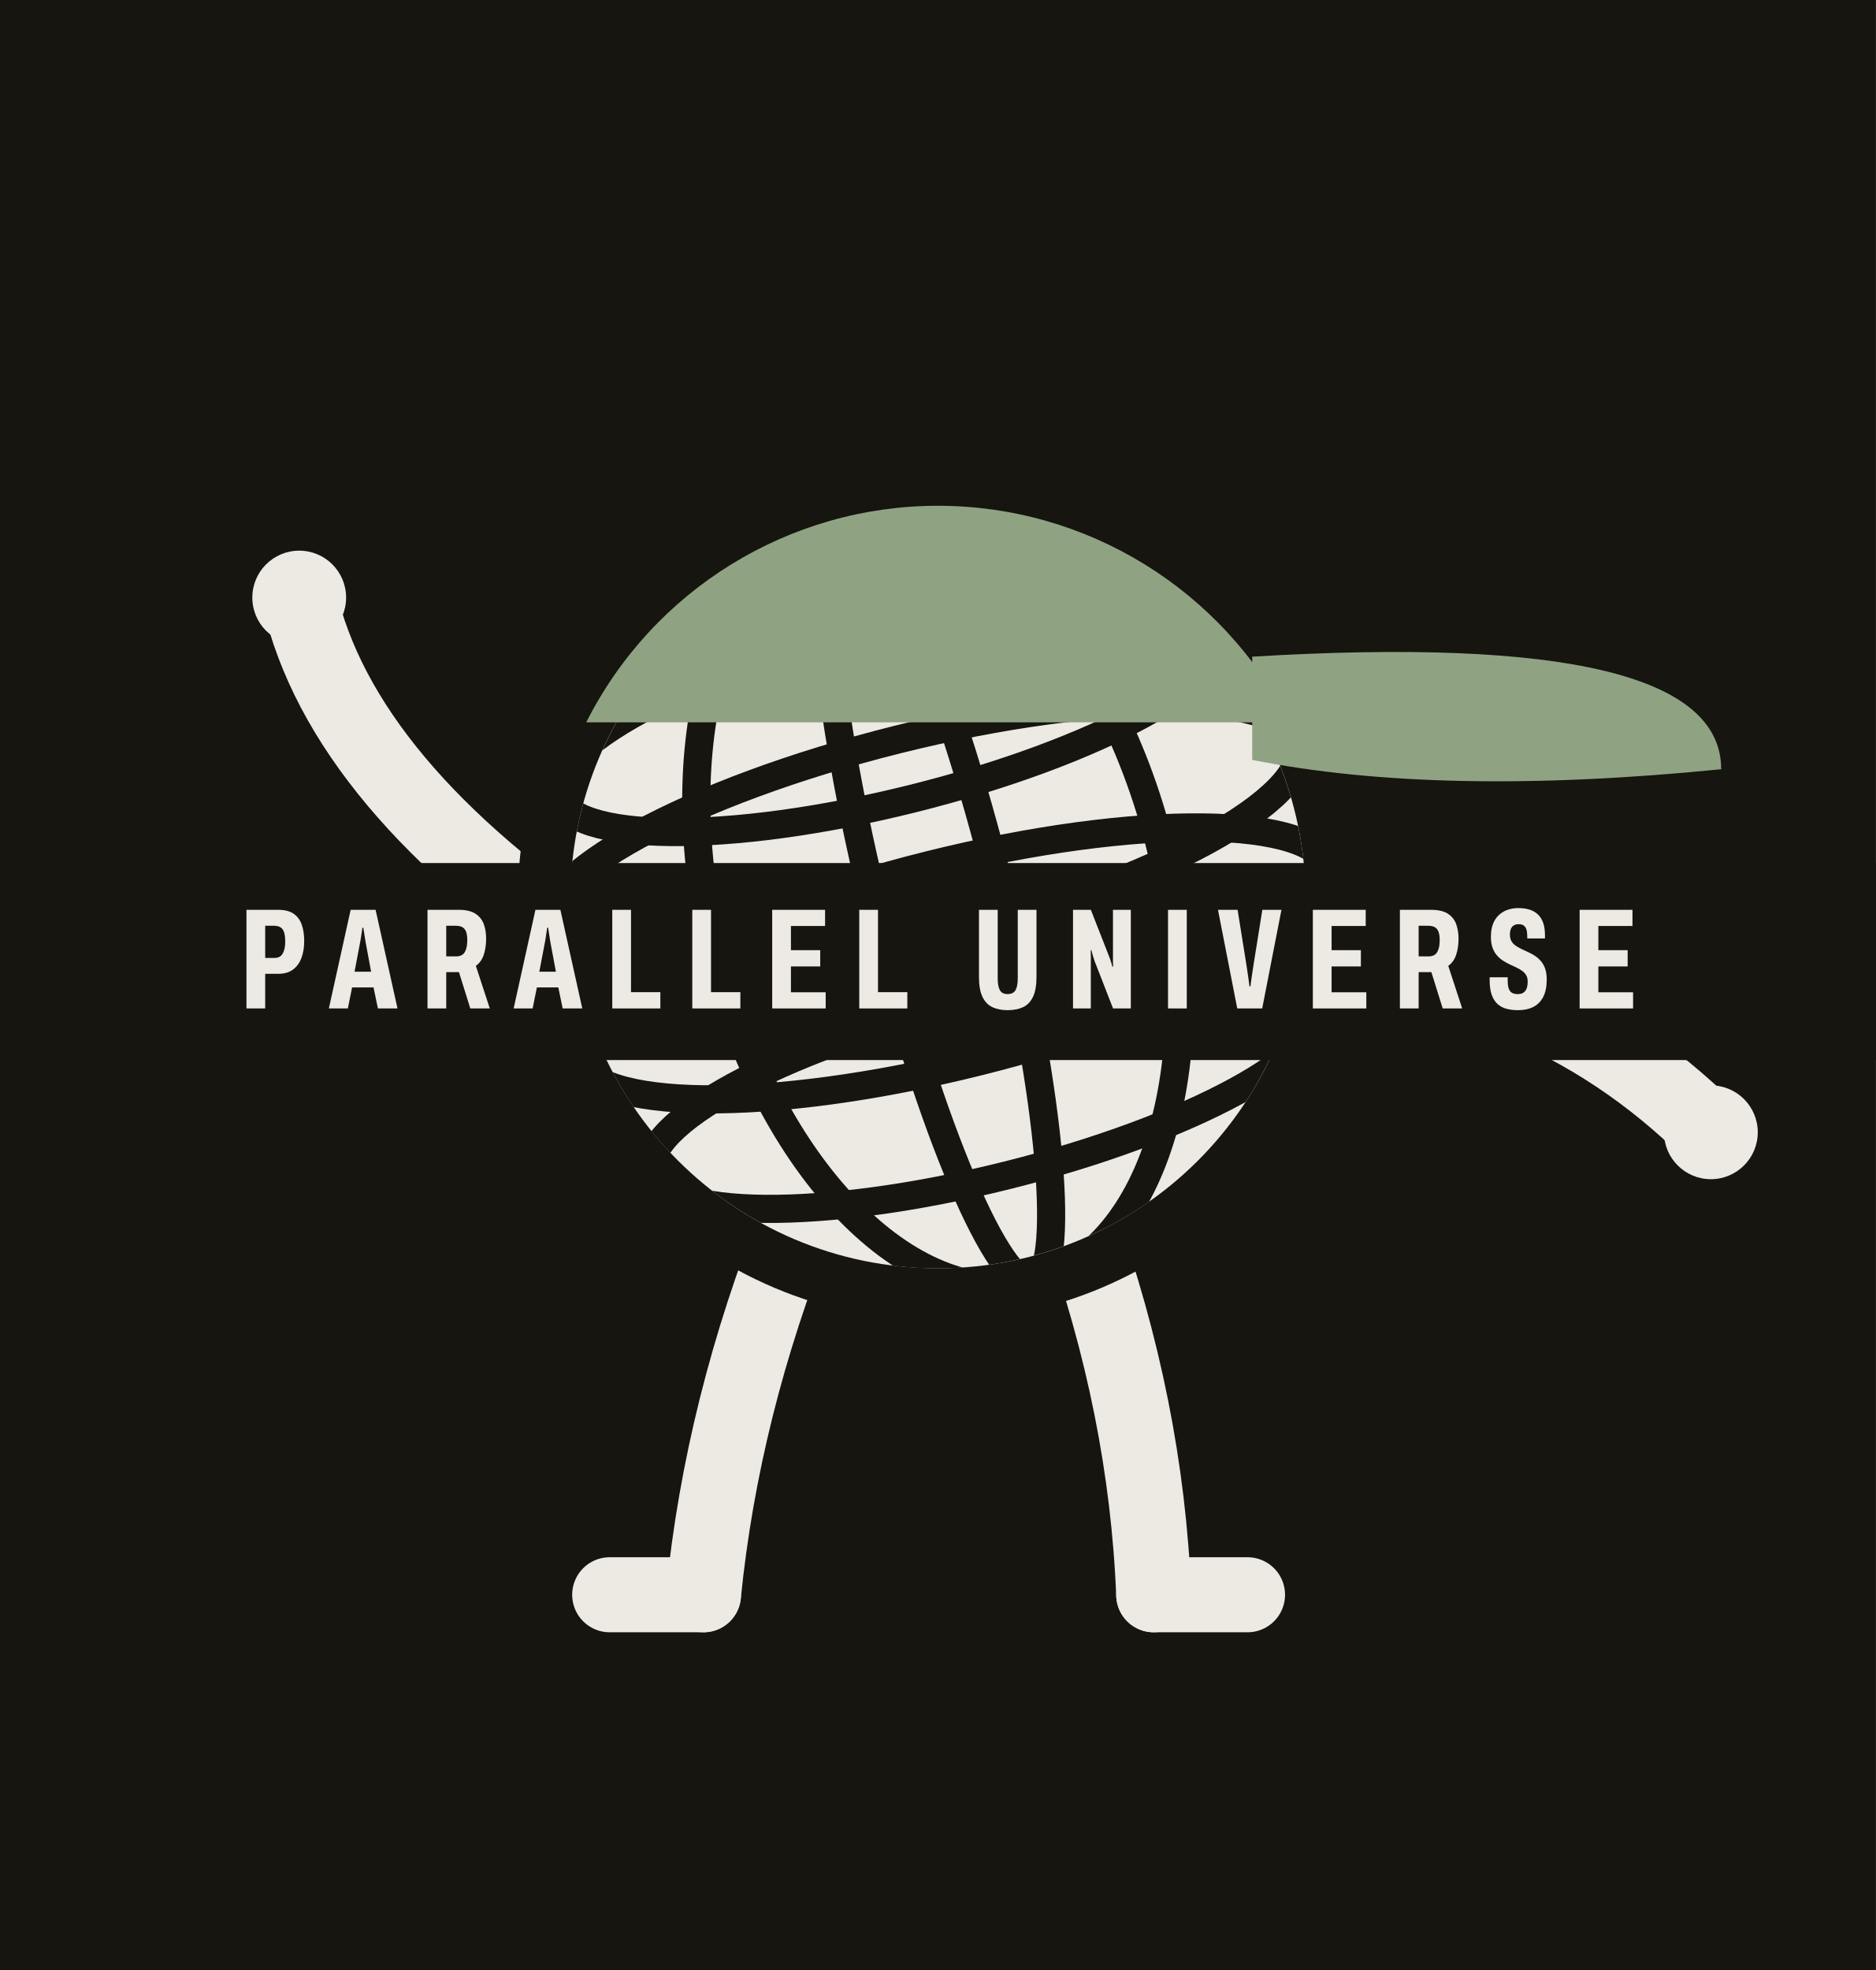
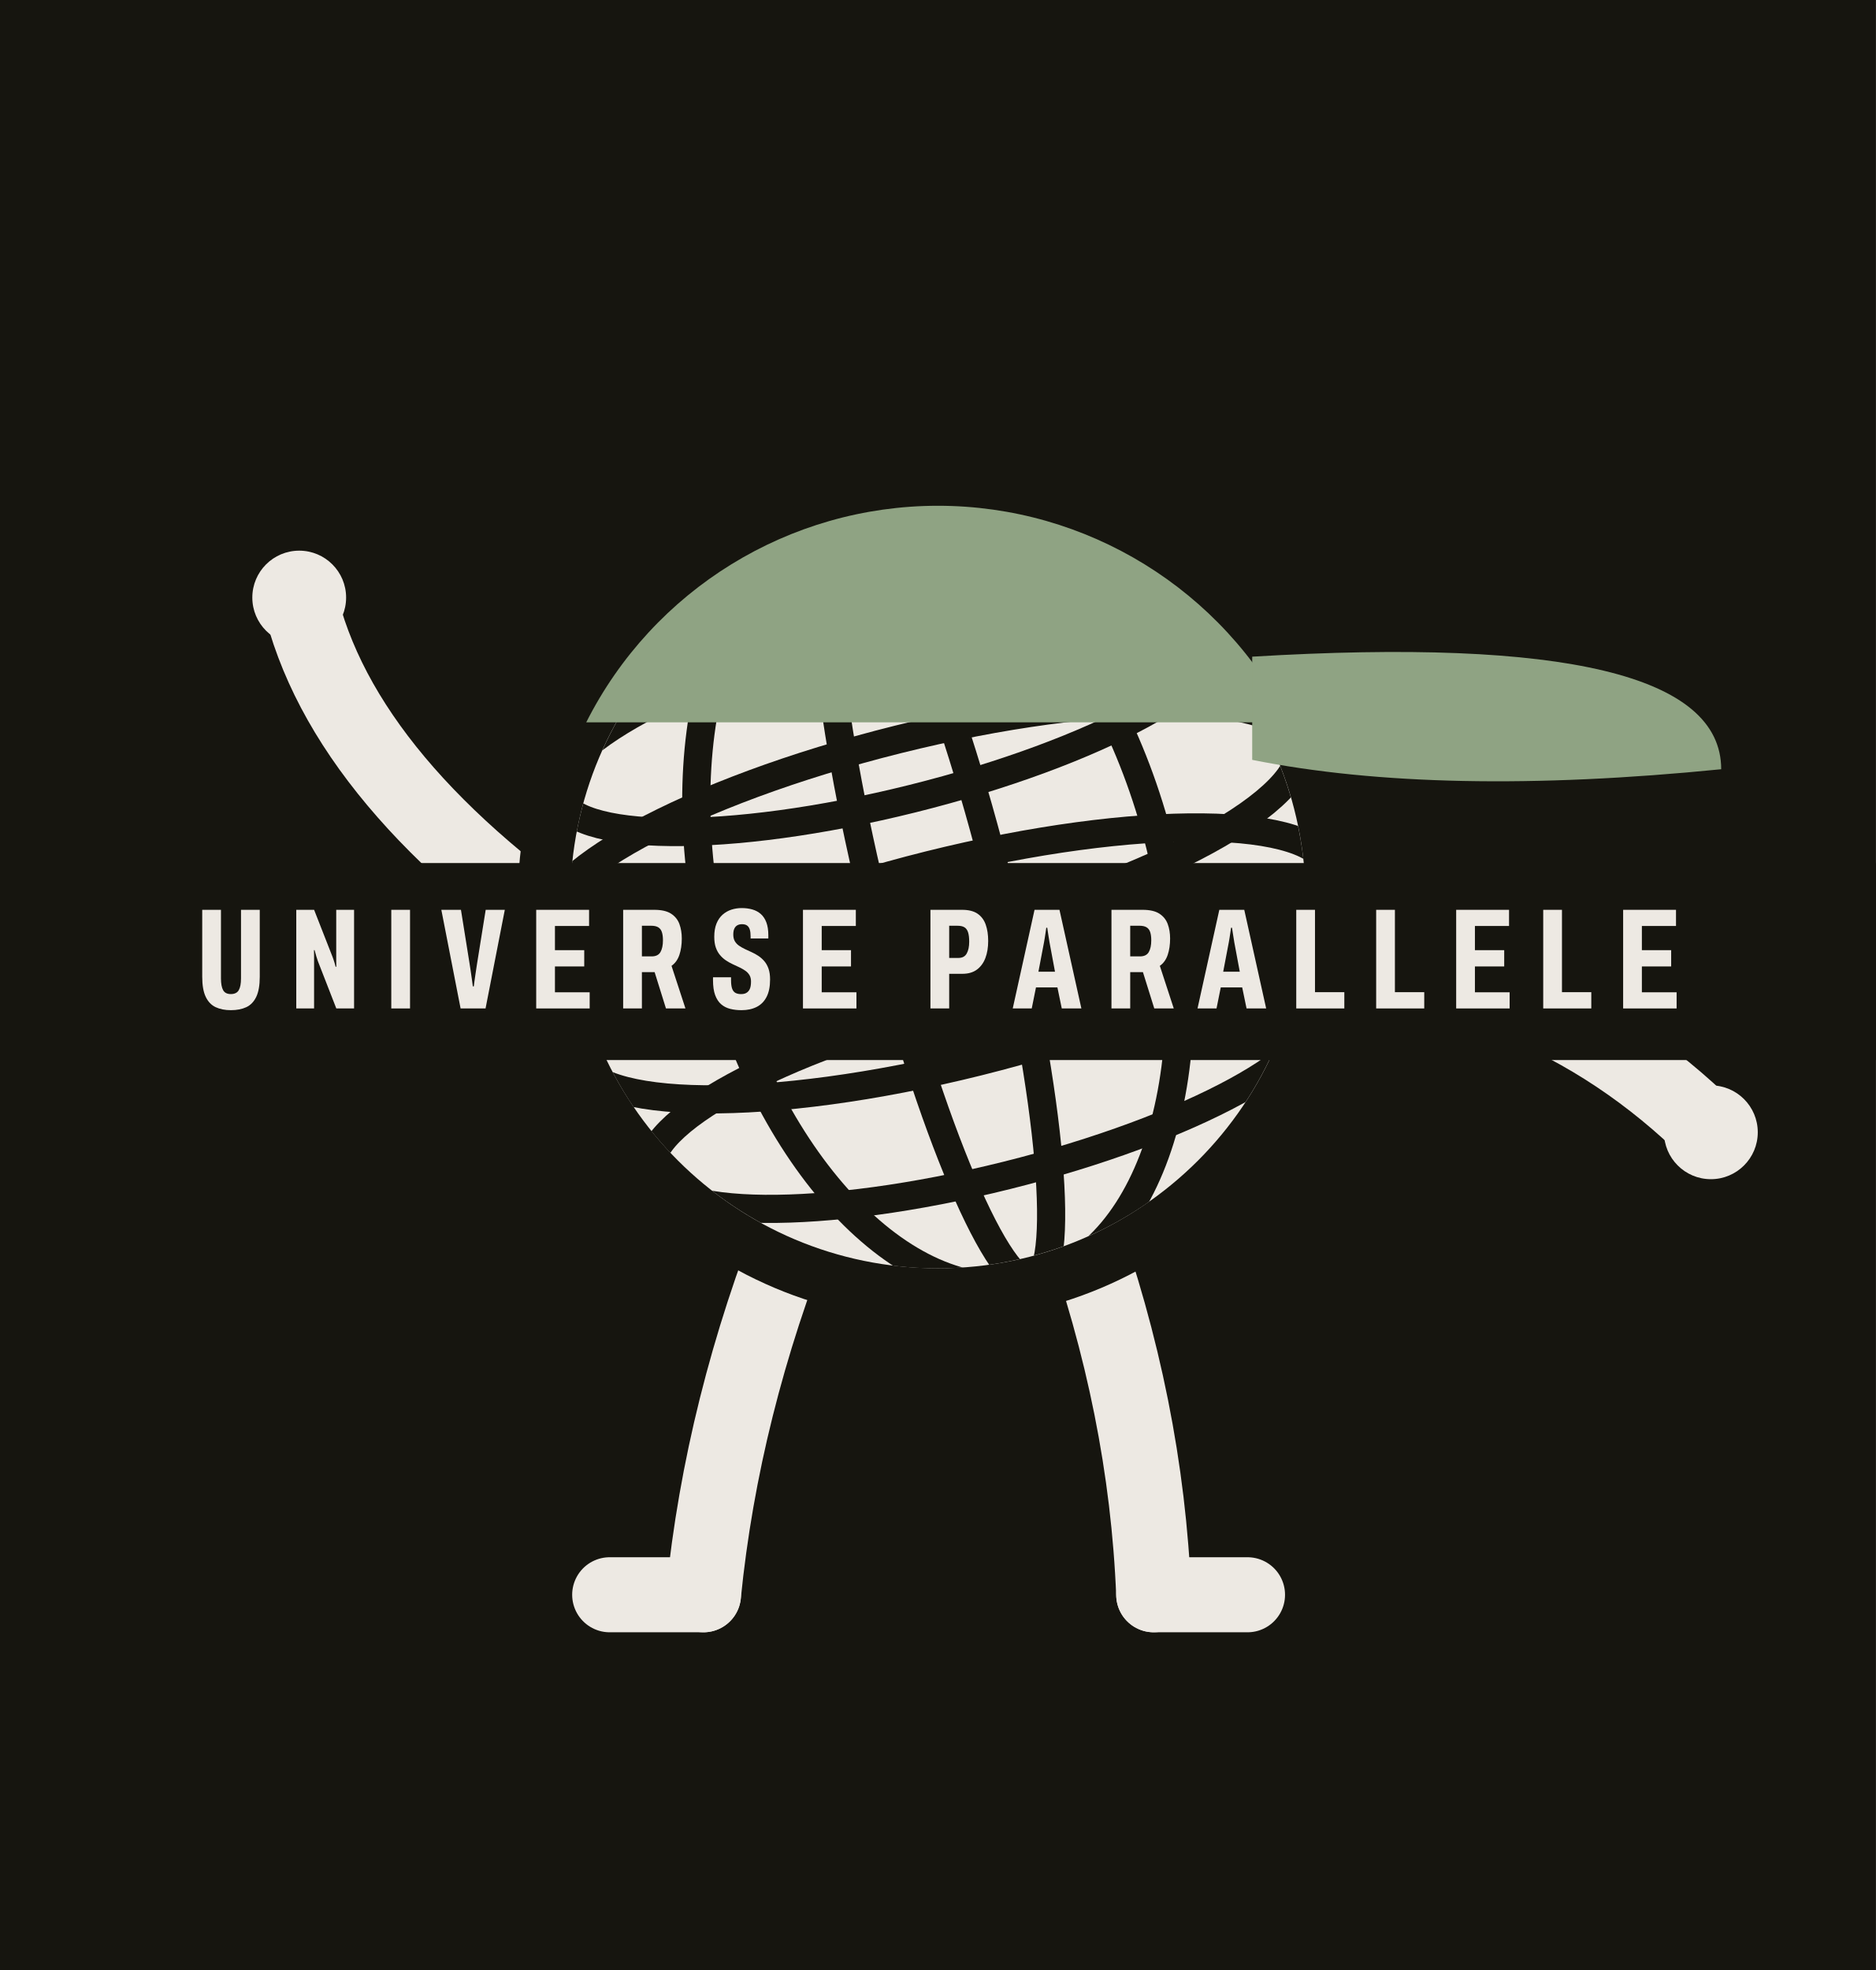
- <svg xmlns="http://www.w3.org/2000/svg" viewBox="0 0 200 210" width="200" height="210" role="img" aria-label="Parallel Universe">
+ <svg xmlns="http://www.w3.org/2000/svg" viewBox="0 0 200 210" width="200" height="210" role="img" aria-label="Universe Parallele">
  <rect width="200" height="210" fill="#16150F" />
  <path d="M64.0,102.0 Q36.5,83.7 31.9,63.7" fill="none" stroke="#EDE9E3" stroke-width="8" stroke-linecap="round" />
  <circle cx="31.9" cy="63.7" r="5.0" fill="#EDE9E3" stroke="none" />
  <path d="M136.0,102.0 Q163.5,102.0 182.4,120.7" fill="none" stroke="#EDE9E3" stroke-width="8" stroke-linecap="round" />
  <circle cx="182.4" cy="120.7" r="5.0" fill="#EDE9E3" stroke="none" />
  <path d="M85,130.0 Q77.0,150.0 75.0,170.0" fill="none" stroke="#EDE9E3" stroke-width="8" stroke-linecap="round" />
  <path d="M75.0,170.0 l-10,0" fill="none" stroke="#EDE9E3" stroke-width="8" stroke-linecap="round" />
  <path d="M115,130.0 Q122.2,150.0 123.0,170.0" fill="none" stroke="#EDE9E3" stroke-width="8" stroke-linecap="round" />
  <path d="M123.0,170.0 l10,0" fill="none" stroke="#EDE9E3" stroke-width="8" stroke-linecap="round" />
  <defs>
    <clipPath id="g">
      <circle cx="100" cy="96" r="39.2" />
    </clipPath>
  </defs>
  <circle cx="100" cy="96" r="42" fill="#EDE9E3" stroke="#16150F" stroke-width="5.6" />
  <g clip-path="url(#g)" transform="rotate(-14 100 96)">
    <ellipse cx="100" cy="75.3" rx="36.6" ry="9.5" fill="none" stroke="#16150F" stroke-width="3.0" />
    <ellipse cx="100" cy="89.1" rx="41.4" ry="10.8" fill="none" stroke="#16150F" stroke-width="3.0" />
    <ellipse cx="100" cy="102.9" rx="41.4" ry="10.8" fill="none" stroke="#16150F" stroke-width="3.0" />
    <ellipse cx="100" cy="116.7" rx="36.6" ry="9.5" fill="none" stroke="#16150F" stroke-width="3.0" />
    <ellipse cx="100" cy="96" rx="6.7" ry="42" fill="none" stroke="#16150F" stroke-width="3.0" />
    <ellipse cx="100" cy="96" rx="24.4" ry="42" fill="none" stroke="#16150F" stroke-width="3.0" />
    <ellipse cx="100" cy="96" rx="42.0" ry="42" fill="none" stroke="#16150F" stroke-width="3.0" />
  </g>
  <g fill="#8FA383" stroke="none">
    <path d="M62.5,77 A42,42 0 0 1 137.5,77 Z" />
    <path d="M133.5,70 Q183.5,67 183.5,82 Q153.5,85 133.5,81 Z" />
  </g>
  <rect x="0" y="92" width="200" height="21" fill="#16150F" />
  <g fill="#EDE9E3" stroke="none">
-     <path transform="translate(25.52 107.50) scale(0.0153 -0.0153)" d="M49.4 0.0V687.2H269.7Q338.6 687.2 378.1 659.9Q417.6 632.6 434.7 583.7Q451.8 534.8 451.8 470.3Q451.8 403.0 432.4 351.6Q413.0 300.3 373.4 270.8Q333.8 241.4 272.2 241.4H180.0V0.0ZM180.0 352.0H245.1Q285.1 352.0 302.3 383.0Q319.5 414.0 319.5 465.1Q319.5 505.0 311.9 529.5Q304.3 554.1 286.9 565.1Q269.5 576.1 238.9 576.1H180.0Z" />
-     <path transform="translate(35.06 107.50) scale(0.0153 -0.0153)" d="M0.0 0.0 151.9 687.2H325.7L478.3 0.0H341.7L311.3 146.4H161.9L132.4 0.0ZM179.0 256.1H294.4L256.2 461.0Q255.2 467.7 253.3 479.5Q251.4 491.4 249.0 506.0Q246.6 520.6 244.5 535.2Q242.4 549.7 240.4 562.4H233.7Q231.7 547.3 228.8 528.1Q226.0 508.9 223.1 490.7Q220.2 472.5 218.0 461.0Z" />
-     <path transform="translate(44.82 107.50) scale(0.0153 -0.0153)" d="M49.4 0.0V687.2H266.3Q341.7 687.2 383.2 660.4Q424.6 633.6 441.3 588.3Q458.0 543.0 458.0 487.2Q458.0 423.0 441.2 373.2Q424.3 323.3 386.4 296.9L483.5 0.0H347.7L268.7 252.9H180.0V0.0ZM180.0 362.7H247.8Q292.1 362.7 309.4 392.9Q326.7 423.1 326.7 474.7Q326.7 509.2 319.3 531.8Q311.9 554.3 294.1 565.3Q276.3 576.3 243.1 576.3H180.0Z" />
-     <path transform="translate(54.76 107.50) scale(0.0153 -0.0153)" d="M0.0 0.0 151.9 687.2H325.7L478.3 0.0H341.7L311.3 146.4H161.9L132.4 0.0ZM179.0 256.1H294.4L256.2 461.0Q255.2 467.7 253.3 479.5Q251.4 491.4 249.0 506.0Q246.6 520.6 244.5 535.2Q242.4 549.7 240.4 562.4H233.7Q231.7 547.3 228.8 528.1Q226.0 508.9 223.1 490.7Q220.2 472.5 218.0 461.0Z" />
-     <path transform="translate(64.52 107.50) scale(0.0153 -0.0153)" d="M49.4 0.0V687.2H180.0V113.4H384.4V0.0Z" />
-     <path transform="translate(73.05 107.50) scale(0.0153 -0.0153)" d="M49.4 0.0V687.2H180.0V113.4H384.4V0.0Z" />
-     <path transform="translate(81.57 107.50) scale(0.0153 -0.0153)" d="M49.4 0.0V687.2H417.8V574.6H180.0V406.1H384.1V292.7H180.0V112.6H422.0V0.0Z" />
-     <path transform="translate(90.85 107.50) scale(0.0153 -0.0153)" d="M49.4 0.0V687.2H180.0V113.4H384.4V0.0Z" />
-     <path transform="translate(103.69 107.50) scale(0.0153 -0.0153)" d="M244.2 -12.0Q182.7 -12.0 138.0 8.9Q93.3 29.9 68.8 80.9Q44.4 132.0 44.4 220.6V687.2H175.0V209.8Q175.0 154.5 190.1 127.3Q205.3 100.2 243.7 100.2Q283.2 100.2 299.0 127.3Q314.7 154.5 314.7 209.8V687.2H445.3V220.6Q445.3 132.0 420.9 80.9Q396.4 29.9 351.6 8.9Q306.7 -12.0 244.2 -12.0Z" />
-     <path transform="translate(113.64 107.50) scale(0.0153 -0.0153)" d="M49.4 0.0V687.2H173.7L302.0 359.7Q305.0 351.8 308.9 340.4Q312.8 329.0 316.7 316.2Q320.6 303.3 323.6 290.8H328.6Q327.8 310.4 327.8 329.2Q327.8 348.0 327.8 359.7V687.2H452.2V0.0H328.4L199.5 330.9Q195.1 343.8 188.9 364.0Q182.7 384.3 177.0 406.6H172.7Q173.5 390.5 173.5 369.5Q173.5 348.5 173.5 330.9V0.0Z" />
-     <path transform="translate(123.77 107.50) scale(0.0153 -0.0153)" d="M49.4 0.0V687.2H180.0V0.0Z" />
-     <path transform="translate(129.72 107.50) scale(0.0153 -0.0153)" d="M142.8 0.0 8.6 687.2H145.3L205.4 312.0Q209.0 291.6 212.9 263.1Q216.9 234.6 221.2 205.4Q225.6 176.2 228.1 154.0H234.8Q236.0 165.2 239.1 187.8Q242.1 210.3 246.9 242.0Q251.6 273.6 257.5 312.0L317.7 687.2H450.9L316.7 0.0Z" />
-     <path transform="translate(139.21 107.50) scale(0.0153 -0.0153)" d="M49.4 0.0V687.2H417.8V574.6H180.0V406.1H384.1V292.7H180.0V112.6H422.0V0.0Z" />
-     <path transform="translate(148.49 107.50) scale(0.0153 -0.0153)" d="M49.4 0.0V687.2H266.3Q341.7 687.2 383.2 660.4Q424.6 633.6 441.3 588.3Q458.0 543.0 458.0 487.2Q458.0 423.0 441.2 373.2Q424.3 323.3 386.4 296.9L483.5 0.0H347.7L268.7 252.9H180.0V0.0ZM180.0 362.7H247.8Q292.1 362.7 309.4 392.9Q326.7 423.1 326.7 474.7Q326.7 509.2 319.3 531.8Q311.9 554.3 294.1 565.3Q276.3 576.3 243.1 576.3H180.0Z" />
-     <path transform="translate(158.42 107.50) scale(0.0153 -0.0153)" d="M224.8 -12.0Q182.1 -12.0 145.9 -3.0Q109.6 6.0 82.7 29.1Q55.9 52.2 40.8 93.0Q25.8 133.9 25.8 197.7Q25.8 202.1 25.8 207.6Q25.8 213.2 26.0 217.2H151.5Q151.5 212.2 151.5 207.1Q151.5 202.0 151.5 197.0Q151.5 160.0 158.8 138.8Q166.2 117.6 181.6 108.8Q197.0 100.0 221.1 100.0Q235.2 100.0 246.0 103.1Q256.9 106.3 265.6 113.4Q274.3 120.6 279.9 130.9Q285.6 141.2 288.1 155.4Q290.7 169.7 290.7 188.1Q290.7 214.1 279.9 232.2Q269.1 250.3 250.7 263.0Q232.2 275.8 209.7 286.5Q187.1 297.1 162.6 308.5Q138.2 319.9 115.6 335.0Q93.0 350.1 74.6 372.0Q56.1 393.8 45.3 424.6Q34.6 455.4 34.6 499.4Q34.6 553.2 50.0 591.2Q65.4 629.1 92.3 653.1Q119.2 677.0 153.5 688.2Q187.9 699.4 225.8 699.4Q266.8 699.4 300.8 689.4Q334.9 679.4 359.5 657.4Q384.2 635.4 397.7 599.2Q411.3 563.0 411.3 510.6V487.8H287.8V503.0Q287.8 530.1 282.4 548.7Q277.0 567.2 264.1 577.1Q251.3 587.0 227.6 587.0Q209.7 587.0 195.9 579.7Q182.1 572.3 174.6 556.4Q167.1 540.5 167.1 514.4Q167.1 487.1 177.9 468.6Q188.7 450.1 207.3 437.2Q225.8 424.4 248.4 413.7Q271.0 403.0 295.3 392.0Q319.7 381.0 342.2 366.0Q364.8 351.0 383.3 329.4Q401.9 307.8 412.7 276.8Q423.5 245.8 423.5 202.0Q423.5 127.8 399.2 80.6Q374.8 33.3 330.2 10.7Q285.5 -12.0 224.8 -12.0Z" />
-     <path transform="translate(167.65 107.50) scale(0.0153 -0.0153)" d="M49.4 0.0V687.2H417.8V574.6H180.0V406.1H384.1V292.7H180.0V112.6H422.0V0.0Z" />
+     <path transform="translate(20.88 107.50) scale(0.0153 -0.0153)" d="M244.2 -12.0Q182.7 -12.0 138.0 8.9Q93.3 29.9 68.8 80.9Q44.4 132.0 44.4 220.6V687.2H175.0V209.8Q175.0 154.5 190.1 127.3Q205.3 100.2 243.7 100.2Q283.2 100.2 299.0 127.3Q314.7 154.5 314.7 209.8V687.2H445.3V220.6Q445.3 132.0 420.9 80.9Q396.4 29.9 351.6 8.9Q306.7 -12.0 244.2 -12.0Z" />
+     <path transform="translate(30.83 107.50) scale(0.0153 -0.0153)" d="M49.4 0.0V687.2H173.7L302.0 359.7Q305.0 351.8 308.9 340.4Q312.8 329.0 316.7 316.2Q320.6 303.3 323.6 290.8H328.6Q327.8 310.4 327.8 329.2Q327.8 348.0 327.8 359.7V687.2H452.2V0.0H328.4L199.5 330.9Q195.1 343.8 188.9 364.0Q182.7 384.3 177.0 406.6H172.7Q173.5 390.5 173.5 369.5Q173.5 348.5 173.5 330.9V0.0Z" />
+     <path transform="translate(40.96 107.50) scale(0.0153 -0.0153)" d="M49.4 0.0V687.2H180.0V0.0Z" />
+     <path transform="translate(46.92 107.50) scale(0.0153 -0.0153)" d="M142.8 0.0 8.6 687.2H145.3L205.4 312.0Q209.0 291.6 212.9 263.1Q216.9 234.6 221.2 205.4Q225.6 176.2 228.1 154.0H234.8Q236.0 165.2 239.1 187.8Q242.1 210.3 246.9 242.0Q251.6 273.6 257.5 312.0L317.7 687.2H450.9L316.7 0.0Z" />
+     <path transform="translate(56.41 107.50) scale(0.0153 -0.0153)" d="M49.4 0.0V687.2H417.8V574.6H180.0V406.1H384.1V292.7H180.0V112.6H422.0V0.0Z" />
+     <path transform="translate(65.68 107.50) scale(0.0153 -0.0153)" d="M49.4 0.0V687.2H266.3Q341.7 687.2 383.2 660.4Q424.6 633.6 441.3 588.3Q458.0 543.0 458.0 487.2Q458.0 423.0 441.2 373.2Q424.3 323.3 386.4 296.9L483.5 0.0H347.7L268.7 252.9H180.0V0.0ZM180.0 362.7H247.8Q292.1 362.7 309.4 392.9Q326.7 423.1 326.7 474.7Q326.7 509.2 319.3 531.8Q311.9 554.3 294.1 565.3Q276.3 576.3 243.1 576.3H180.0Z" />
+     <path transform="translate(75.62 107.50) scale(0.0153 -0.0153)" d="M224.8 -12.0Q182.1 -12.0 145.9 -3.0Q109.6 6.0 82.7 29.1Q55.9 52.2 40.8 93.0Q25.8 133.9 25.8 197.7Q25.8 202.1 25.8 207.6Q25.8 213.2 26.0 217.2H151.5Q151.5 212.2 151.5 207.1Q151.5 202.0 151.5 197.0Q151.5 160.0 158.8 138.8Q166.2 117.6 181.6 108.8Q197.0 100.0 221.1 100.0Q235.2 100.0 246.0 103.1Q256.9 106.3 265.6 113.4Q274.3 120.6 279.9 130.9Q285.6 141.2 288.1 155.4Q290.7 169.7 290.7 188.1Q290.7 214.1 279.9 232.2Q269.1 250.3 250.7 263.0Q232.2 275.8 209.7 286.5Q187.1 297.1 162.6 308.5Q138.2 319.9 115.6 335.0Q93.0 350.1 74.6 372.0Q56.1 393.8 45.3 424.6Q34.6 455.4 34.6 499.4Q34.6 553.2 50.0 591.2Q65.4 629.1 92.3 653.1Q119.2 677.0 153.5 688.2Q187.9 699.4 225.8 699.4Q266.8 699.4 300.8 689.4Q334.9 679.4 359.5 657.4Q384.2 635.4 397.7 599.2Q411.3 563.0 411.3 510.6V487.8H287.8V503.0Q287.8 530.1 282.4 548.7Q277.0 567.2 264.1 577.1Q251.3 587.0 227.6 587.0Q209.7 587.0 195.9 579.7Q182.1 572.3 174.6 556.4Q167.1 540.5 167.1 514.4Q167.1 487.1 177.9 468.6Q188.7 450.1 207.3 437.2Q225.8 424.4 248.4 413.7Q271.0 403.0 295.3 392.0Q319.7 381.0 342.2 366.0Q364.8 351.0 383.3 329.4Q401.9 307.8 412.7 276.8Q423.5 245.8 423.5 202.0Q423.5 127.8 399.2 80.6Q374.8 33.3 330.2 10.7Q285.5 -12.0 224.8 -12.0Z" />
+     <path transform="translate(84.85 107.50) scale(0.0153 -0.0153)" d="M49.4 0.0V687.2H417.8V574.6H180.0V406.1H384.1V292.7H180.0V112.6H422.0V0.0Z" />
+     <path transform="translate(98.44 107.50) scale(0.0153 -0.0153)" d="M49.4 0.0V687.2H269.7Q338.6 687.2 378.1 659.9Q417.6 632.6 434.7 583.7Q451.8 534.8 451.8 470.3Q451.8 403.0 432.4 351.6Q413.0 300.3 373.4 270.8Q333.8 241.4 272.2 241.4H180.0V0.0ZM180.0 352.0H245.1Q285.1 352.0 302.3 383.0Q319.5 414.0 319.5 465.1Q319.5 505.0 311.9 529.5Q304.3 554.1 286.9 565.1Q269.5 576.1 238.9 576.1H180.0Z" />
+     <path transform="translate(107.97 107.50) scale(0.0153 -0.0153)" d="M0.0 0.0 151.9 687.2H325.7L478.3 0.0H341.7L311.3 146.4H161.9L132.4 0.0ZM179.0 256.1H294.4L256.2 461.0Q255.2 467.7 253.3 479.5Q251.4 491.4 249.0 506.0Q246.6 520.6 244.5 535.2Q242.4 549.7 240.4 562.4H233.7Q231.7 547.3 228.8 528.1Q226.0 508.9 223.1 490.7Q220.2 472.5 218.0 461.0Z" />
+     <path transform="translate(117.74 107.50) scale(0.0153 -0.0153)" d="M49.4 0.0V687.2H266.3Q341.7 687.2 383.2 660.4Q424.6 633.6 441.3 588.3Q458.0 543.0 458.0 487.2Q458.0 423.0 441.2 373.2Q424.3 323.3 386.4 296.9L483.5 0.0H347.7L268.7 252.9H180.0V0.0ZM180.0 362.7H247.8Q292.1 362.7 309.4 392.9Q326.7 423.1 326.7 474.7Q326.7 509.2 319.3 531.8Q311.9 554.3 294.1 565.3Q276.3 576.3 243.1 576.3H180.0Z" />
+     <path transform="translate(127.67 107.50) scale(0.0153 -0.0153)" d="M0.0 0.0 151.9 687.2H325.7L478.3 0.0H341.7L311.3 146.4H161.9L132.4 0.0ZM179.0 256.1H294.4L256.2 461.0Q255.2 467.7 253.3 479.5Q251.4 491.4 249.0 506.0Q246.6 520.6 244.5 535.2Q242.4 549.7 240.4 562.4H233.7Q231.7 547.3 228.8 528.1Q226.0 508.9 223.1 490.7Q220.2 472.5 218.0 461.0Z" />
+     <path transform="translate(137.44 107.50) scale(0.0153 -0.0153)" d="M49.4 0.0V687.2H180.0V113.4H384.4V0.0Z" />
+     <path transform="translate(145.96 107.50) scale(0.0153 -0.0153)" d="M49.4 0.0V687.2H180.0V113.4H384.4V0.0Z" />
+     <path transform="translate(154.49 107.50) scale(0.0153 -0.0153)" d="M49.4 0.0V687.2H417.8V574.6H180.0V406.1H384.1V292.7H180.0V112.6H422.0V0.0Z" />
+     <path transform="translate(163.77 107.50) scale(0.0153 -0.0153)" d="M49.4 0.0V687.2H180.0V113.4H384.4V0.0Z" />
+     <path transform="translate(172.29 107.50) scale(0.0153 -0.0153)" d="M49.4 0.0V687.2H417.8V574.6H180.0V406.1H384.1V292.7H180.0V112.6H422.0V0.0Z" />
  </g>
</svg>
